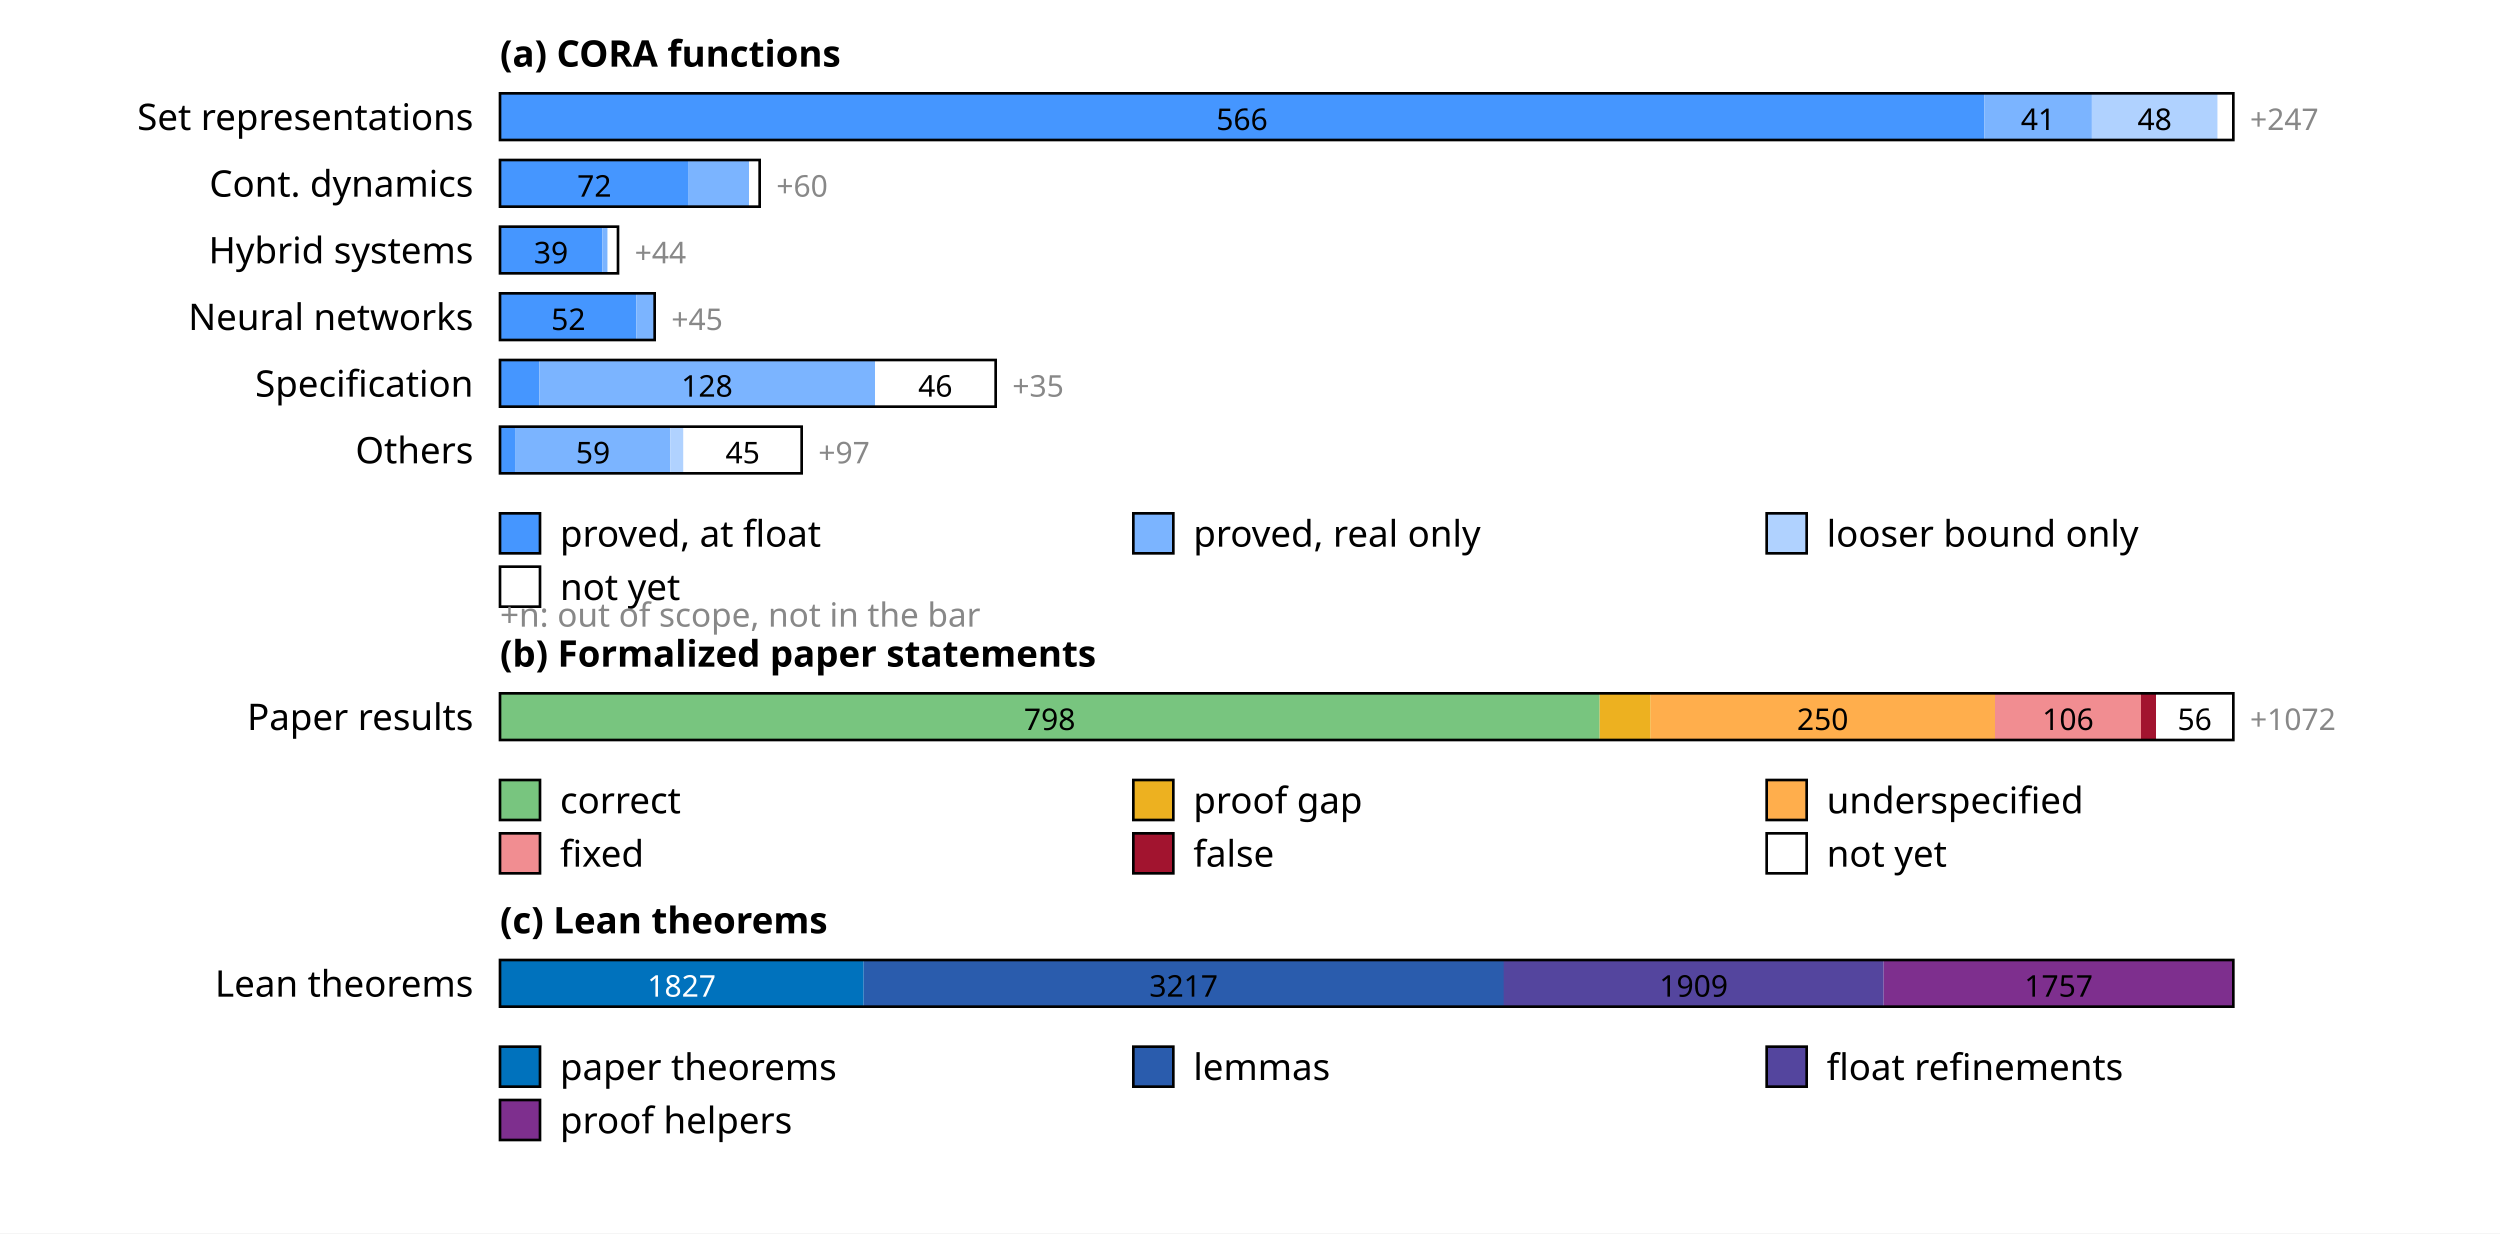
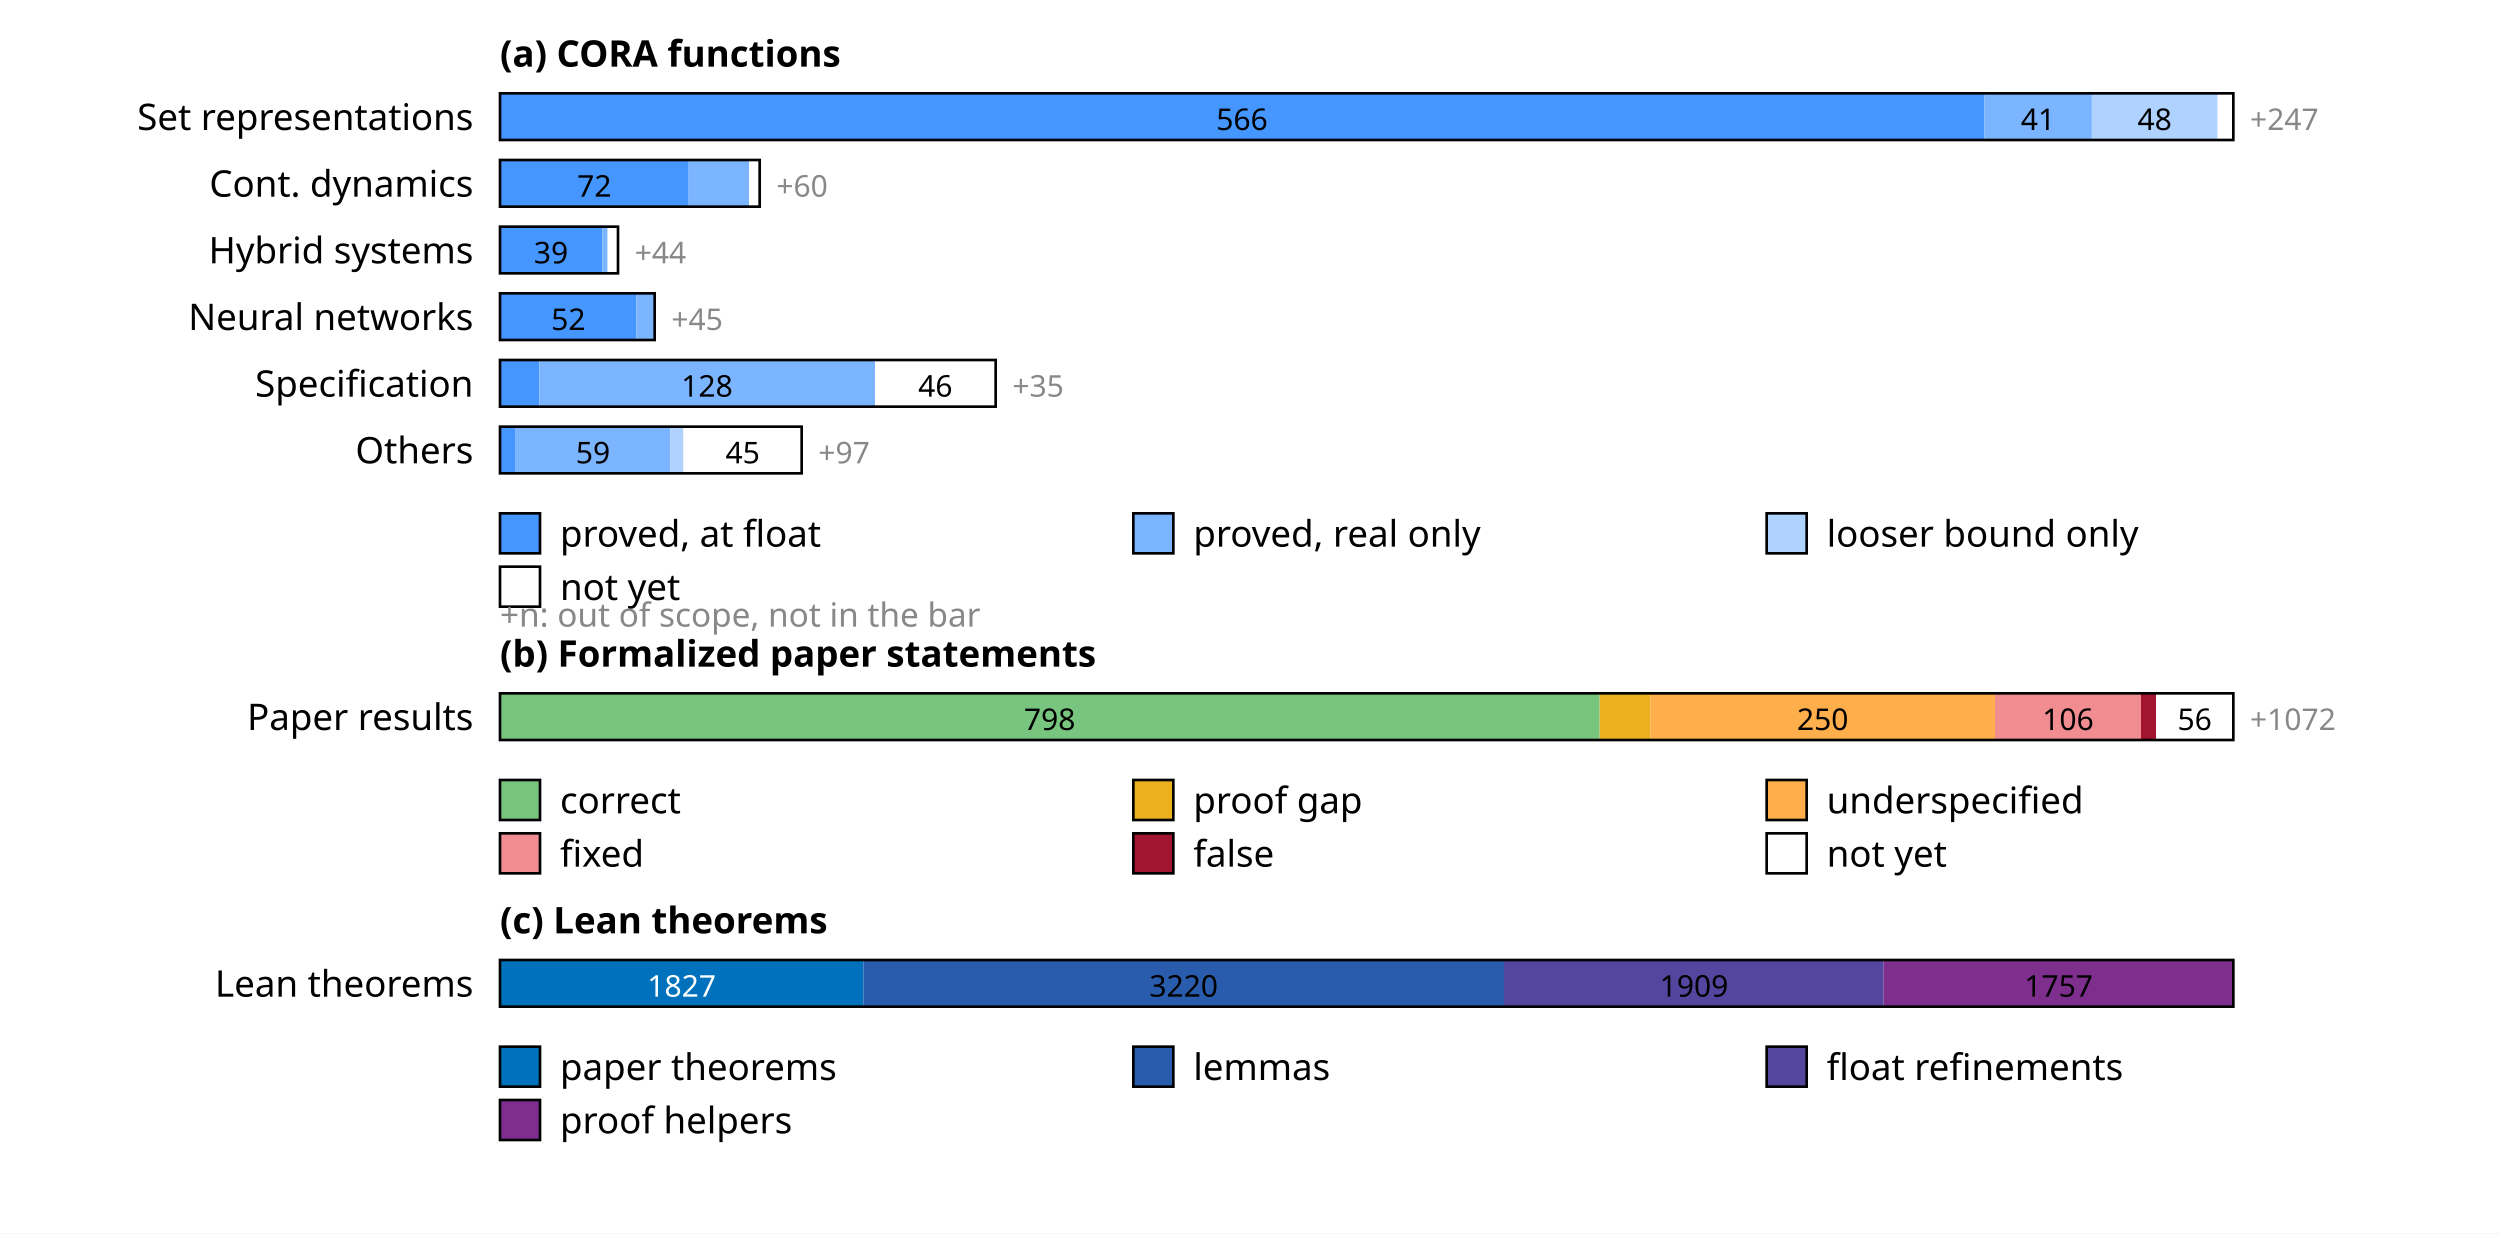
<svg xmlns="http://www.w3.org/2000/svg" width="750" height="370" font-family="sans-serif" font-size="11">
  <rect width="100%" height="100%" fill="white" />
  <text x="150" y="20" font-weight="bold">(a) CORA functions</text>
  <text x="142" y="39" text-anchor="end">Set representations</text>
  <rect x="150.0" y="28" width="445.3" height="14" fill="rgb(69,150,255)" />
  <text x="372.6" y="39" text-anchor="middle" font-size="9" fill="#000">566</text>
  <rect x="595.3" y="28" width="32.3" height="14" fill="rgb(123,180,255)" />
  <text x="611.4" y="39" text-anchor="middle" font-size="9" fill="#000">41</text>
  <rect x="627.5" y="28" width="37.8" height="14" fill="rgb(176,210,255)" />
  <text x="646.4" y="39" text-anchor="middle" font-size="9" fill="#000">48</text>
  <rect x="665.3" y="28" width="4.7" height="14" fill="rgb(255,255,255)" />
  <rect x="150" y="28" width="520.0" height="14" fill="none" stroke="#000" stroke-width="0.8" />
  <text x="675.0" y="39" font-size="9" fill="#888">+247</text>
  <text x="142" y="59" text-anchor="end">Cont. dynamics</text>
  <rect x="150.0" y="48" width="56.6" height="14" fill="rgb(69,150,255)" />
  <text x="178.3" y="59" text-anchor="middle" font-size="9" fill="#000">72</text>
  <rect x="206.6" y="48" width="18.1" height="14" fill="rgb(123,180,255)" />
  <rect x="224.7" y="48" width="3.1" height="14" fill="rgb(255,255,255)" />
  <rect x="150" y="48" width="77.9" height="14" fill="none" stroke="#000" stroke-width="0.8" />
  <text x="232.9" y="59" font-size="9" fill="#888">+60</text>
  <text x="142" y="79" text-anchor="end">Hybrid systems</text>
  <rect x="150.0" y="68" width="30.7" height="14" fill="rgb(69,150,255)" />
  <text x="165.3" y="79" text-anchor="middle" font-size="9" fill="#000">39</text>
  <rect x="180.7" y="68" width="1.6" height="14" fill="rgb(123,180,255)" />
  <rect x="182.3" y="68" width="3.1" height="14" fill="rgb(255,255,255)" />
  <rect x="150" y="68" width="35.4" height="14" fill="none" stroke="#000" stroke-width="0.8" />
  <text x="190.4" y="79" font-size="9" fill="#888">+44</text>
  <text x="142" y="99" text-anchor="end">Neural networks</text>
  <rect x="150.0" y="88" width="40.9" height="14" fill="rgb(69,150,255)" />
  <text x="170.5" y="99" text-anchor="middle" font-size="9" fill="#000">52</text>
  <rect x="190.9" y="88" width="5.5" height="14" fill="rgb(123,180,255)" />
  <rect x="150" y="88" width="46.4" height="14" fill="none" stroke="#000" stroke-width="0.8" />
  <text x="201.4" y="99" font-size="9" fill="#888">+45</text>
  <text x="142" y="119" text-anchor="end">Specification</text>
  <rect x="150.0" y="108" width="11.8" height="14" fill="rgb(69,150,255)" />
  <rect x="161.8" y="108" width="100.7" height="14" fill="rgb(123,180,255)" />
  <text x="212.1" y="119" text-anchor="middle" font-size="9" fill="#000">128</text>
  <rect x="262.5" y="108" width="36.2" height="14" fill="rgb(255,255,255)" />
  <text x="280.6" y="119" text-anchor="middle" font-size="9" fill="#000">46</text>
  <rect x="150" y="108" width="148.7" height="14" fill="none" stroke="#000" stroke-width="0.8" />
  <text x="303.7" y="119" font-size="9" fill="#888">+35</text>
  <text x="142" y="139" text-anchor="end">Others</text>
  <rect x="150.0" y="128" width="4.7" height="14" fill="rgb(69,150,255)" />
  <rect x="154.7" y="128" width="46.4" height="14" fill="rgb(123,180,255)" />
  <text x="177.9" y="139" text-anchor="middle" font-size="9" fill="#000">59</text>
  <rect x="201.1" y="128" width="3.9" height="14" fill="rgb(176,210,255)" />
  <rect x="205.1" y="128" width="35.4" height="14" fill="rgb(255,255,255)" />
  <text x="222.8" y="139" text-anchor="middle" font-size="9" fill="#000">45</text>
  <rect x="150" y="128" width="90.5" height="14" fill="none" stroke="#000" stroke-width="0.8" />
  <text x="245.5" y="139" font-size="9" fill="#888">+97</text>
  <rect x="150" y="154" width="12" height="12" fill="rgb(69,150,255)" stroke="#000" stroke-width="0.8" />
  <text x="168" y="164">proved, at float</text>
  <rect x="340" y="154" width="12" height="12" fill="rgb(123,180,255)" stroke="#000" stroke-width="0.8" />
  <text x="358" y="164">proved, real only</text>
  <rect x="530" y="154" width="12" height="12" fill="rgb(176,210,255)" stroke="#000" stroke-width="0.8" />
  <text x="548" y="164">looser bound only</text>
  <rect x="150" y="170" width="12" height="12" fill="rgb(255,255,255)" stroke="#000" stroke-width="0.8" />
  <text x="168" y="180">not yet</text>
  <text x="150" y="188" font-size="10" fill="#888">+n: out of scope, not in the bar</text>
  <text x="150" y="200" font-weight="bold">(b) Formalized paper statements</text>
  <text x="142" y="219" text-anchor="end">Paper results</text>
  <rect x="150.0" y="208" width="329.9" height="14" fill="rgb(120,197,127)" />
  <text x="314.9" y="219" text-anchor="middle" font-size="9" fill="#000">798</text>
  <rect x="479.9" y="208" width="15.3" height="14" fill="rgb(237,177,32)" />
  <rect x="495.2" y="208" width="103.3" height="14" fill="rgb(255,174,76)" />
  <text x="546.8" y="219" text-anchor="middle" font-size="9" fill="#000">250</text>
  <rect x="598.5" y="208" width="43.8" height="14" fill="rgb(241,141,145)" />
  <text x="620.4" y="219" text-anchor="middle" font-size="9" fill="#000">106</text>
  <rect x="642.3" y="208" width="4.5" height="14" fill="rgb(162,20,47)" />
  <rect x="646.9" y="208" width="23.1" height="14" fill="rgb(255,255,255)" />
  <text x="658.4" y="219" text-anchor="middle" font-size="9" fill="#000">56</text>
  <rect x="150" y="208" width="520.0" height="14" fill="none" stroke="#000" stroke-width="0.8" />
  <text x="675.0" y="219" font-size="9" fill="#888">+1072</text>
  <rect x="150" y="234" width="12" height="12" fill="rgb(120,197,127)" stroke="#000" stroke-width="0.8" />
  <text x="168" y="244">correct</text>
  <rect x="340" y="234" width="12" height="12" fill="rgb(237,177,32)" stroke="#000" stroke-width="0.8" />
  <text x="358" y="244">proof gap</text>
  <rect x="530" y="234" width="12" height="12" fill="rgb(255,174,76)" stroke="#000" stroke-width="0.8" />
  <text x="548" y="244">underspecified</text>
  <rect x="150" y="250" width="12" height="12" fill="rgb(241,141,145)" stroke="#000" stroke-width="0.8" />
  <text x="168" y="260">fixed</text>
  <rect x="340" y="250" width="12" height="12" fill="rgb(162,20,47)" stroke="#000" stroke-width="0.8" />
  <text x="358" y="260">false</text>
  <rect x="530" y="250" width="12" height="12" fill="rgb(255,255,255)" stroke="#000" stroke-width="0.8" />
  <text x="548" y="260">not yet</text>
  <text x="150" y="280" font-weight="bold">(c) Lean theorems</text>
  <text x="142" y="299" text-anchor="end">Lean theorems</text>
-   <rect x="150.0" y="288" width="109.1" height="14" fill="rgb(0,114,189)" />
+   <rect x="150.0" y="288" width="109.0" height="14" fill="rgb(0,114,189)" />
  <text x="204.5" y="299" text-anchor="middle" font-size="9" fill="#fff">1827</text>
-   <rect x="259.1" y="288" width="192.1" height="14" fill="rgb(42,92,173)" />
-   <text x="355.1" y="299" text-anchor="middle" font-size="9" fill="#000">3217</text>
-   <rect x="451.1" y="288" width="114.0" height="14" fill="rgb(84,69,158)" />
-   <text x="508.1" y="299" text-anchor="middle" font-size="9" fill="#000">1909</text>
+   <rect x="259.0" y="288" width="192.2" height="14" fill="rgb(42,92,173)" />
+   <text x="355.1" y="299" text-anchor="middle" font-size="9" fill="#000">3220</text>
+   <rect x="451.2" y="288" width="113.9" height="14" fill="rgb(84,69,158)" />
+   <text x="508.2" y="299" text-anchor="middle" font-size="9" fill="#000">1909</text>
  <rect x="565.1" y="288" width="104.9" height="14" fill="rgb(126,47,142)" />
  <text x="617.6" y="299" text-anchor="middle" font-size="9" fill="#000">1757</text>
  <rect x="150" y="288" width="520.0" height="14" fill="none" stroke="#000" stroke-width="0.8" />
  <rect x="150" y="314" width="12" height="12" fill="rgb(0,114,189)" stroke="#000" stroke-width="0.8" />
  <text x="168" y="324">paper theorems</text>
  <rect x="340" y="314" width="12" height="12" fill="rgb(42,92,173)" stroke="#000" stroke-width="0.8" />
  <text x="358" y="324">lemmas</text>
  <rect x="530" y="314" width="12" height="12" fill="rgb(84,69,158)" stroke="#000" stroke-width="0.8" />
  <text x="548" y="324">float refinements</text>
  <rect x="150" y="330" width="12" height="12" fill="rgb(126,47,142)" stroke="#000" stroke-width="0.8" />
  <text x="168" y="340">proof helpers</text>
</svg>
